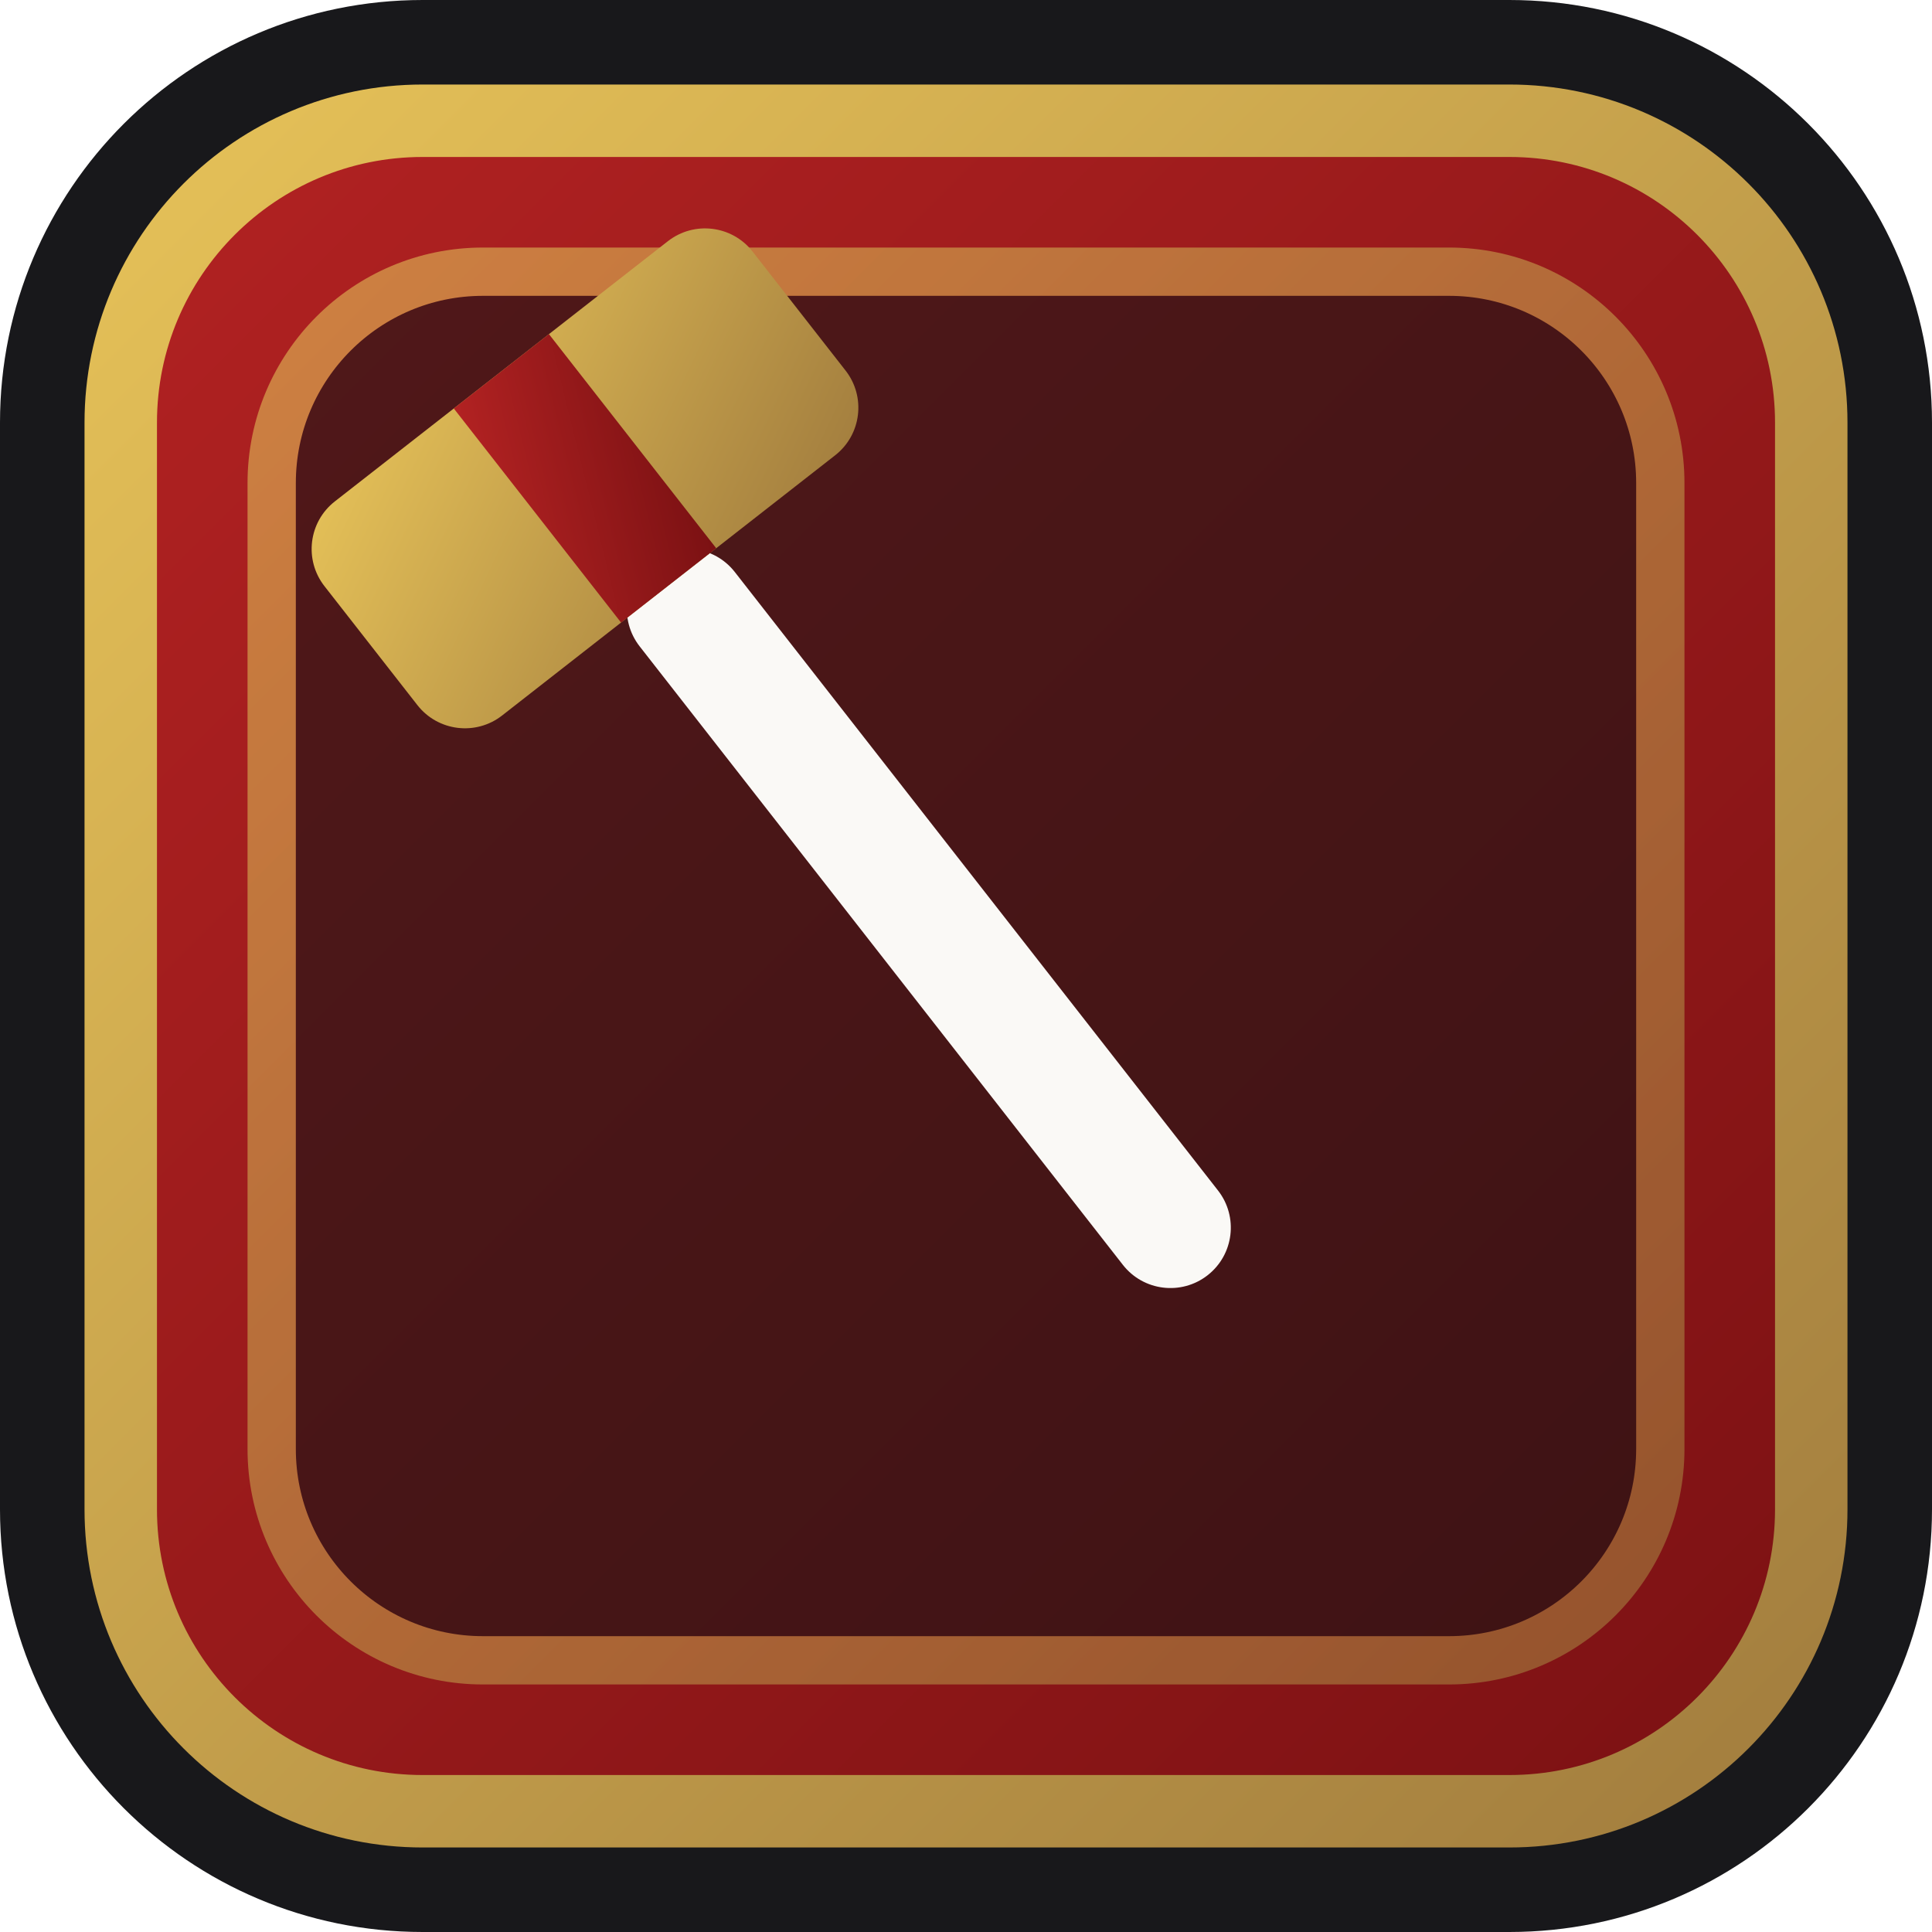
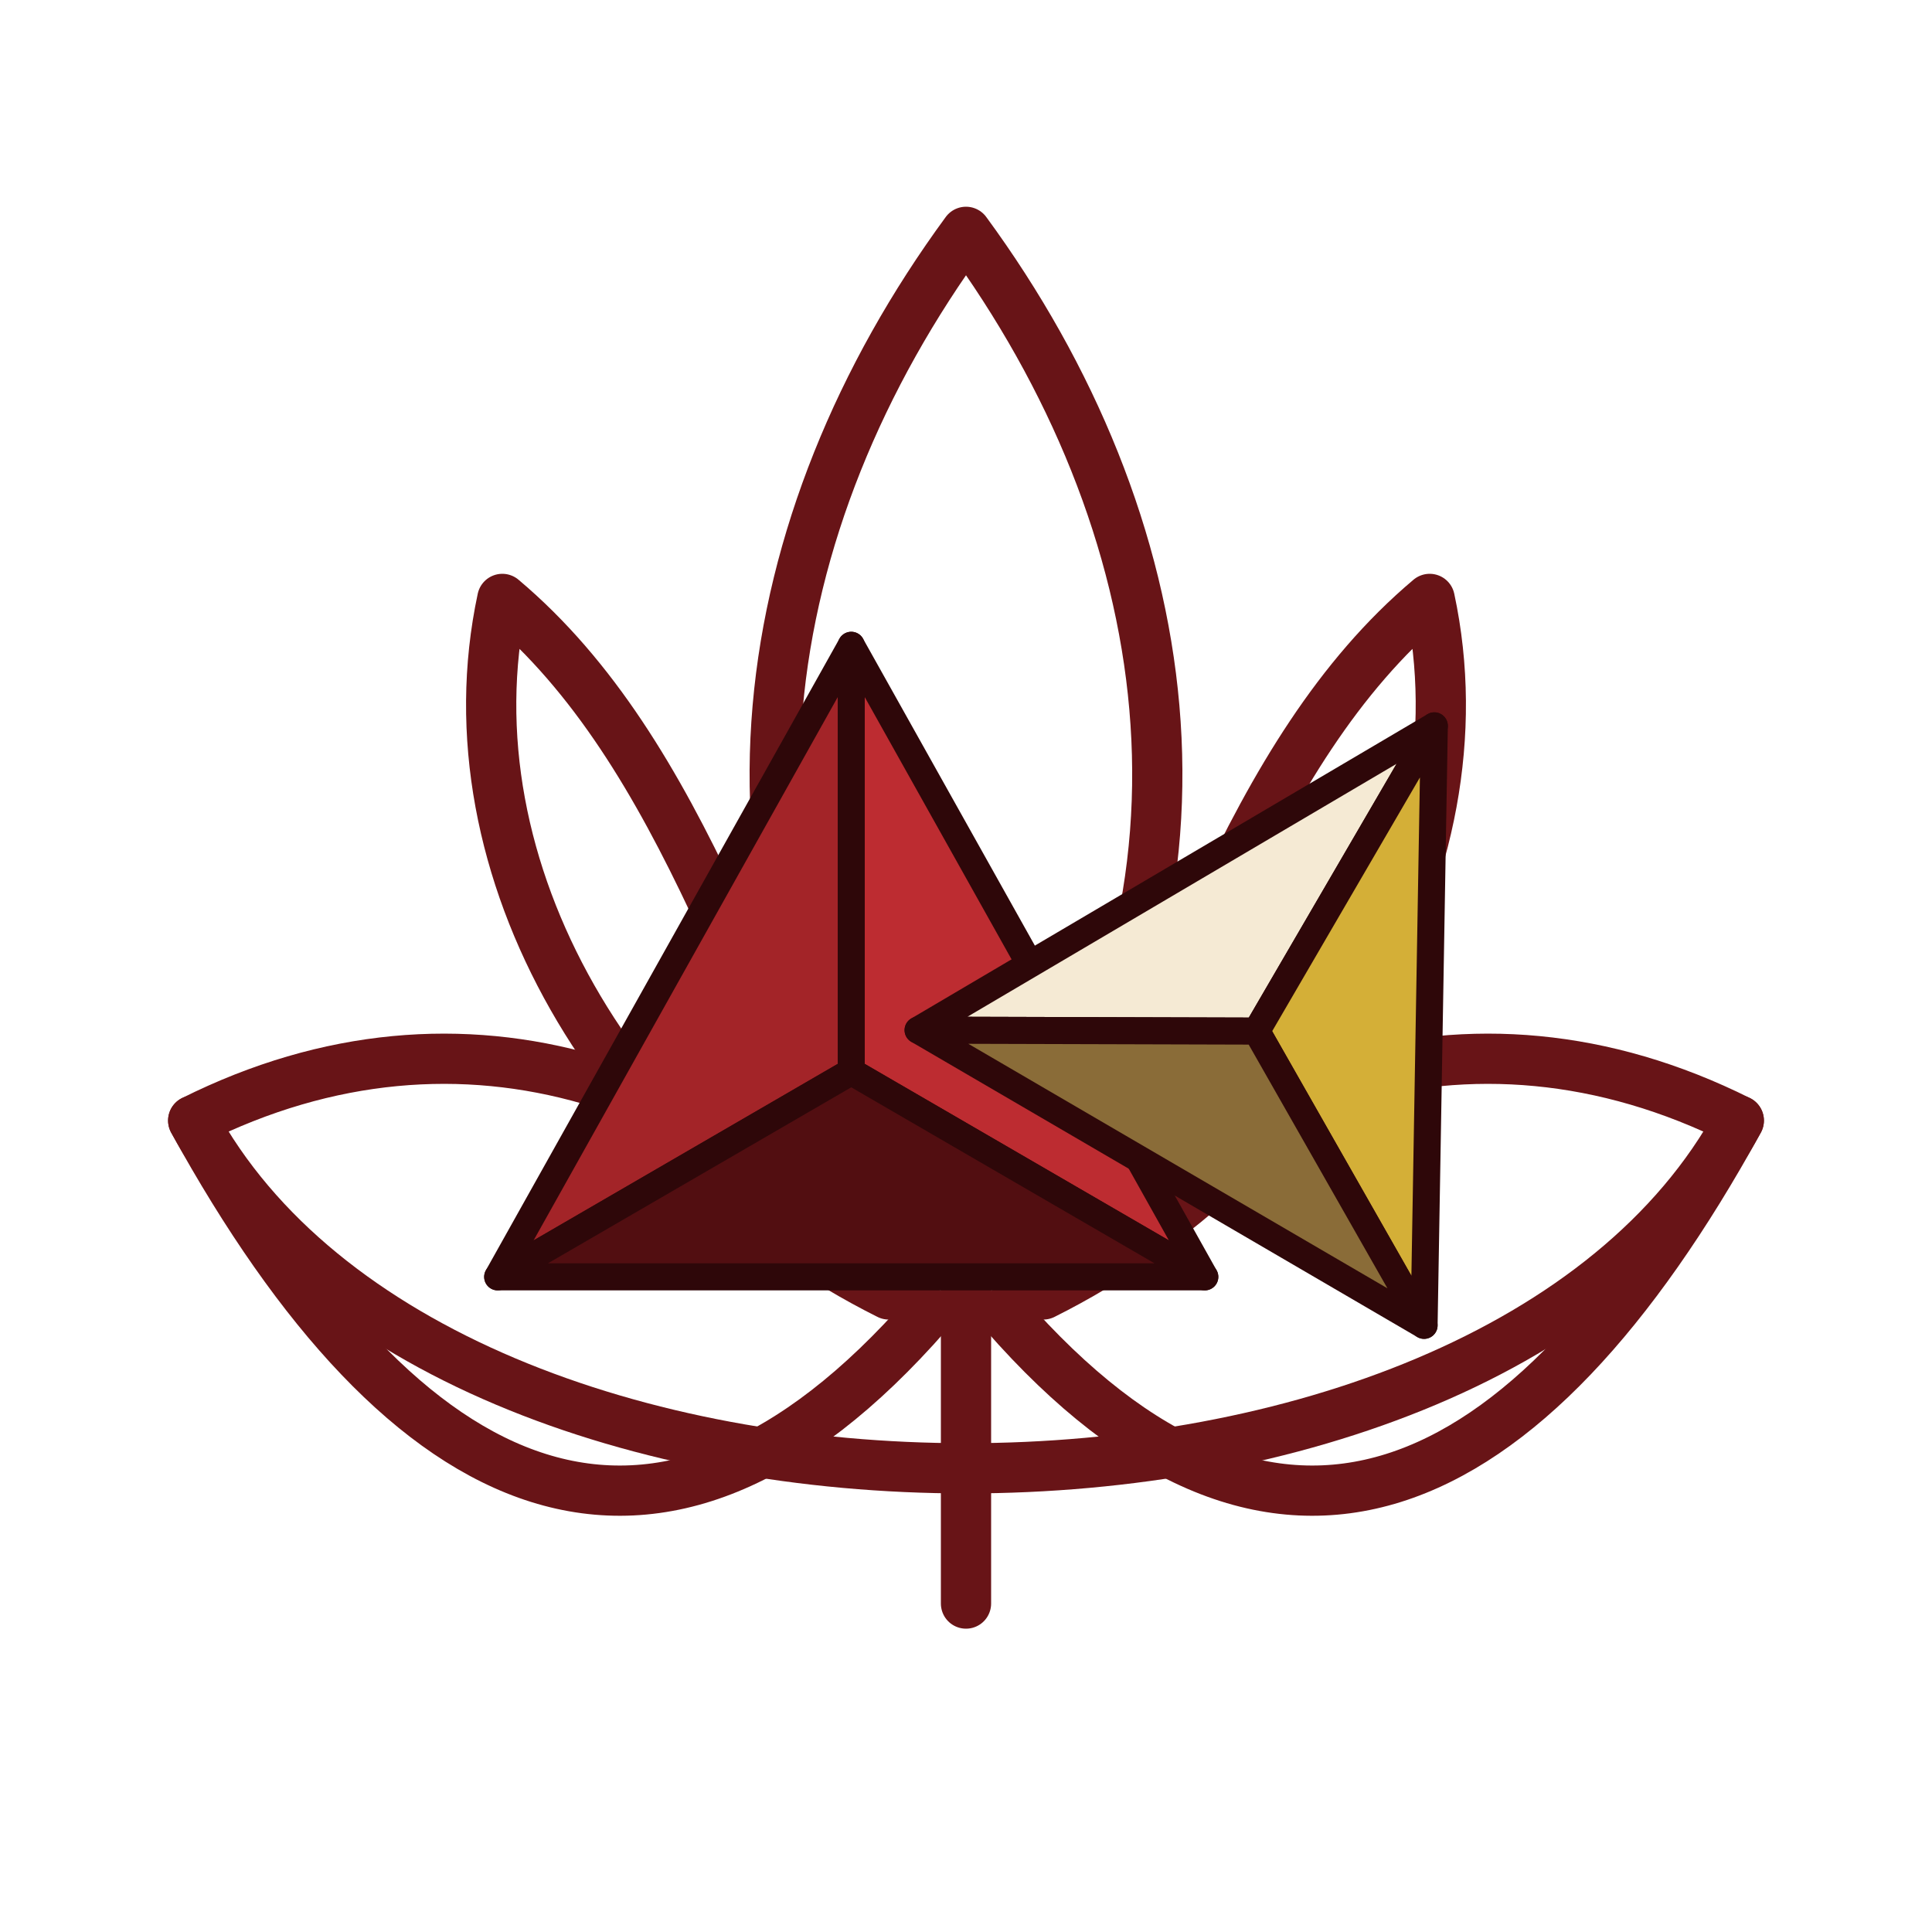
- <svg xmlns="http://www.w3.org/2000/svg" viewBox="0 0 32 32" width="32" height="32">
-   <defs>
-     <linearGradient id="vGold" x1="0%" y1="0%" x2="100%" y2="100%">
-       <stop offset="0%" stop-color="#E5C158" />
-       <stop offset="100%" stop-color="#A27D3E" />
-     </linearGradient>
-     <linearGradient id="vRed" x1="0%" y1="0%" x2="100%" y2="100%">
-       <stop offset="0%" stop-color="#B22222" />
-       <stop offset="100%" stop-color="#7B1113" />
-     </linearGradient>
-   </defs>
-   <rect width="32" height="32" rx="7" fill="#18181B" />
-   <rect x="2" y="2" width="28" height="28" rx="5" fill="url(#vRed)" stroke="url(#vGold)" stroke-width="1.2" />
-   <rect x="4.5" y="4.5" width="23" height="23" rx="3.5" fill="#121214" stroke="url(#vGold)" stroke-width="0.8" opacity="0.6" />
-   <g transform="translate(16, 16) rotate(-38)">
-     <rect x="-1" y="-8.5" width="2" height="15" rx="1" fill="#FAF9F6" />
-     <rect x="-4.5" y="-12.5" width="9" height="4.5" rx="1" fill="url(#vGold)" />
-     <rect x="-1" y="-12.5" width="2" height="4.5" fill="url(#vRed)" />
-     <path d="M -4.5 9 L 4.5 9" stroke="url(#vGold)" stroke-width="1.5" stroke-linecap="round" />
+ <svg xmlns="http://www.w3.org/2000/svg" viewBox="0 0 100 100" fill="none">
+   <style>
+     .petal { stroke: #681417; }
+     .facet-c1-1 { fill: #A32428; }
+     .facet-c1-2 { fill: #BD2C31; }
+     .facet-c1-3 { fill: #520E11; }
+     .facet-c2-1 { fill: #F5EAD4; }
+     .facet-c2-2 { fill: #D4AF37; }
+     .facet-c2-3 { fill: #8A6C38; }
+     .gem-border { stroke: #2E0709; }
+ 
+     @media (prefers-color-scheme: dark) {
+       .petal { stroke: #C5A059; }
+       .facet-c1-1 { fill: #C5A059; }
+       .facet-c1-2 { fill: #DFB86C; }
+       .facet-c1-3 { fill: #7D5B25; }
+       .facet-c2-1 { fill: #FFF3D6; }
+       .facet-c2-2 { fill: #E5C158; }
+       .facet-c2-3 { fill: #851B1F; }
+       .gem-border { stroke: #15120F; }
+     }
+   </style>
+   <g class="petal" stroke-width="2.6" stroke-linecap="round" stroke-linejoin="round">
+     <path d="M 50 12 C 39 27 36 46 47 62 C 48.5 64 50 65.5 50 67 C 50 65.5 51.5 64 53 62 C 64 46 61 27 50 12 Z" />
+     <path d="M 26 31 C 23 45 32 60 46 67 C 39 53 35.5 39 26 31 Z" />
+     <path d="M 74 31 C 77 45 68 60 54 67 C 61 53 64.5 39 74 31 Z" />
+     <path d="M 10 58 C 24 51 38 56 48 68 C 34 84 21 78 10 58 Z" />
+     <path d="M 90 58 C 76 51 62 56 52 68 C 66 84 79 78 90 58 Z" />
+     <path d="M 10 58 C 23 82 77 82 90 58" />
+     <path d="M 50 69 L 50 83" />
+   </g>
+   <g class="gem-border" stroke-width="1.4" stroke-linejoin="round">
+     <polygon points="44.06,55.47 25.76,66.09 44.06,33.4" class="facet-c1-1" />
+     <polygon points="44.06,55.47 62.36,66.09 44.06,33.4" class="facet-c1-2" />
+     <polygon points="62.36,66.09 44.06,55.47 25.76,66.09" class="facet-c1-3" />
+     <polygon points="65.04,53.37 47.52,53.32 74.24,37.57" class="facet-c2-1" />
+     <polygon points="65.04,53.37 73.71,68.6 74.24,37.57" class="facet-c2-2" />
+     <polygon points="73.71,68.6 65.04,53.37 47.52,53.32" class="facet-c2-3" />
  </g>
</svg>
